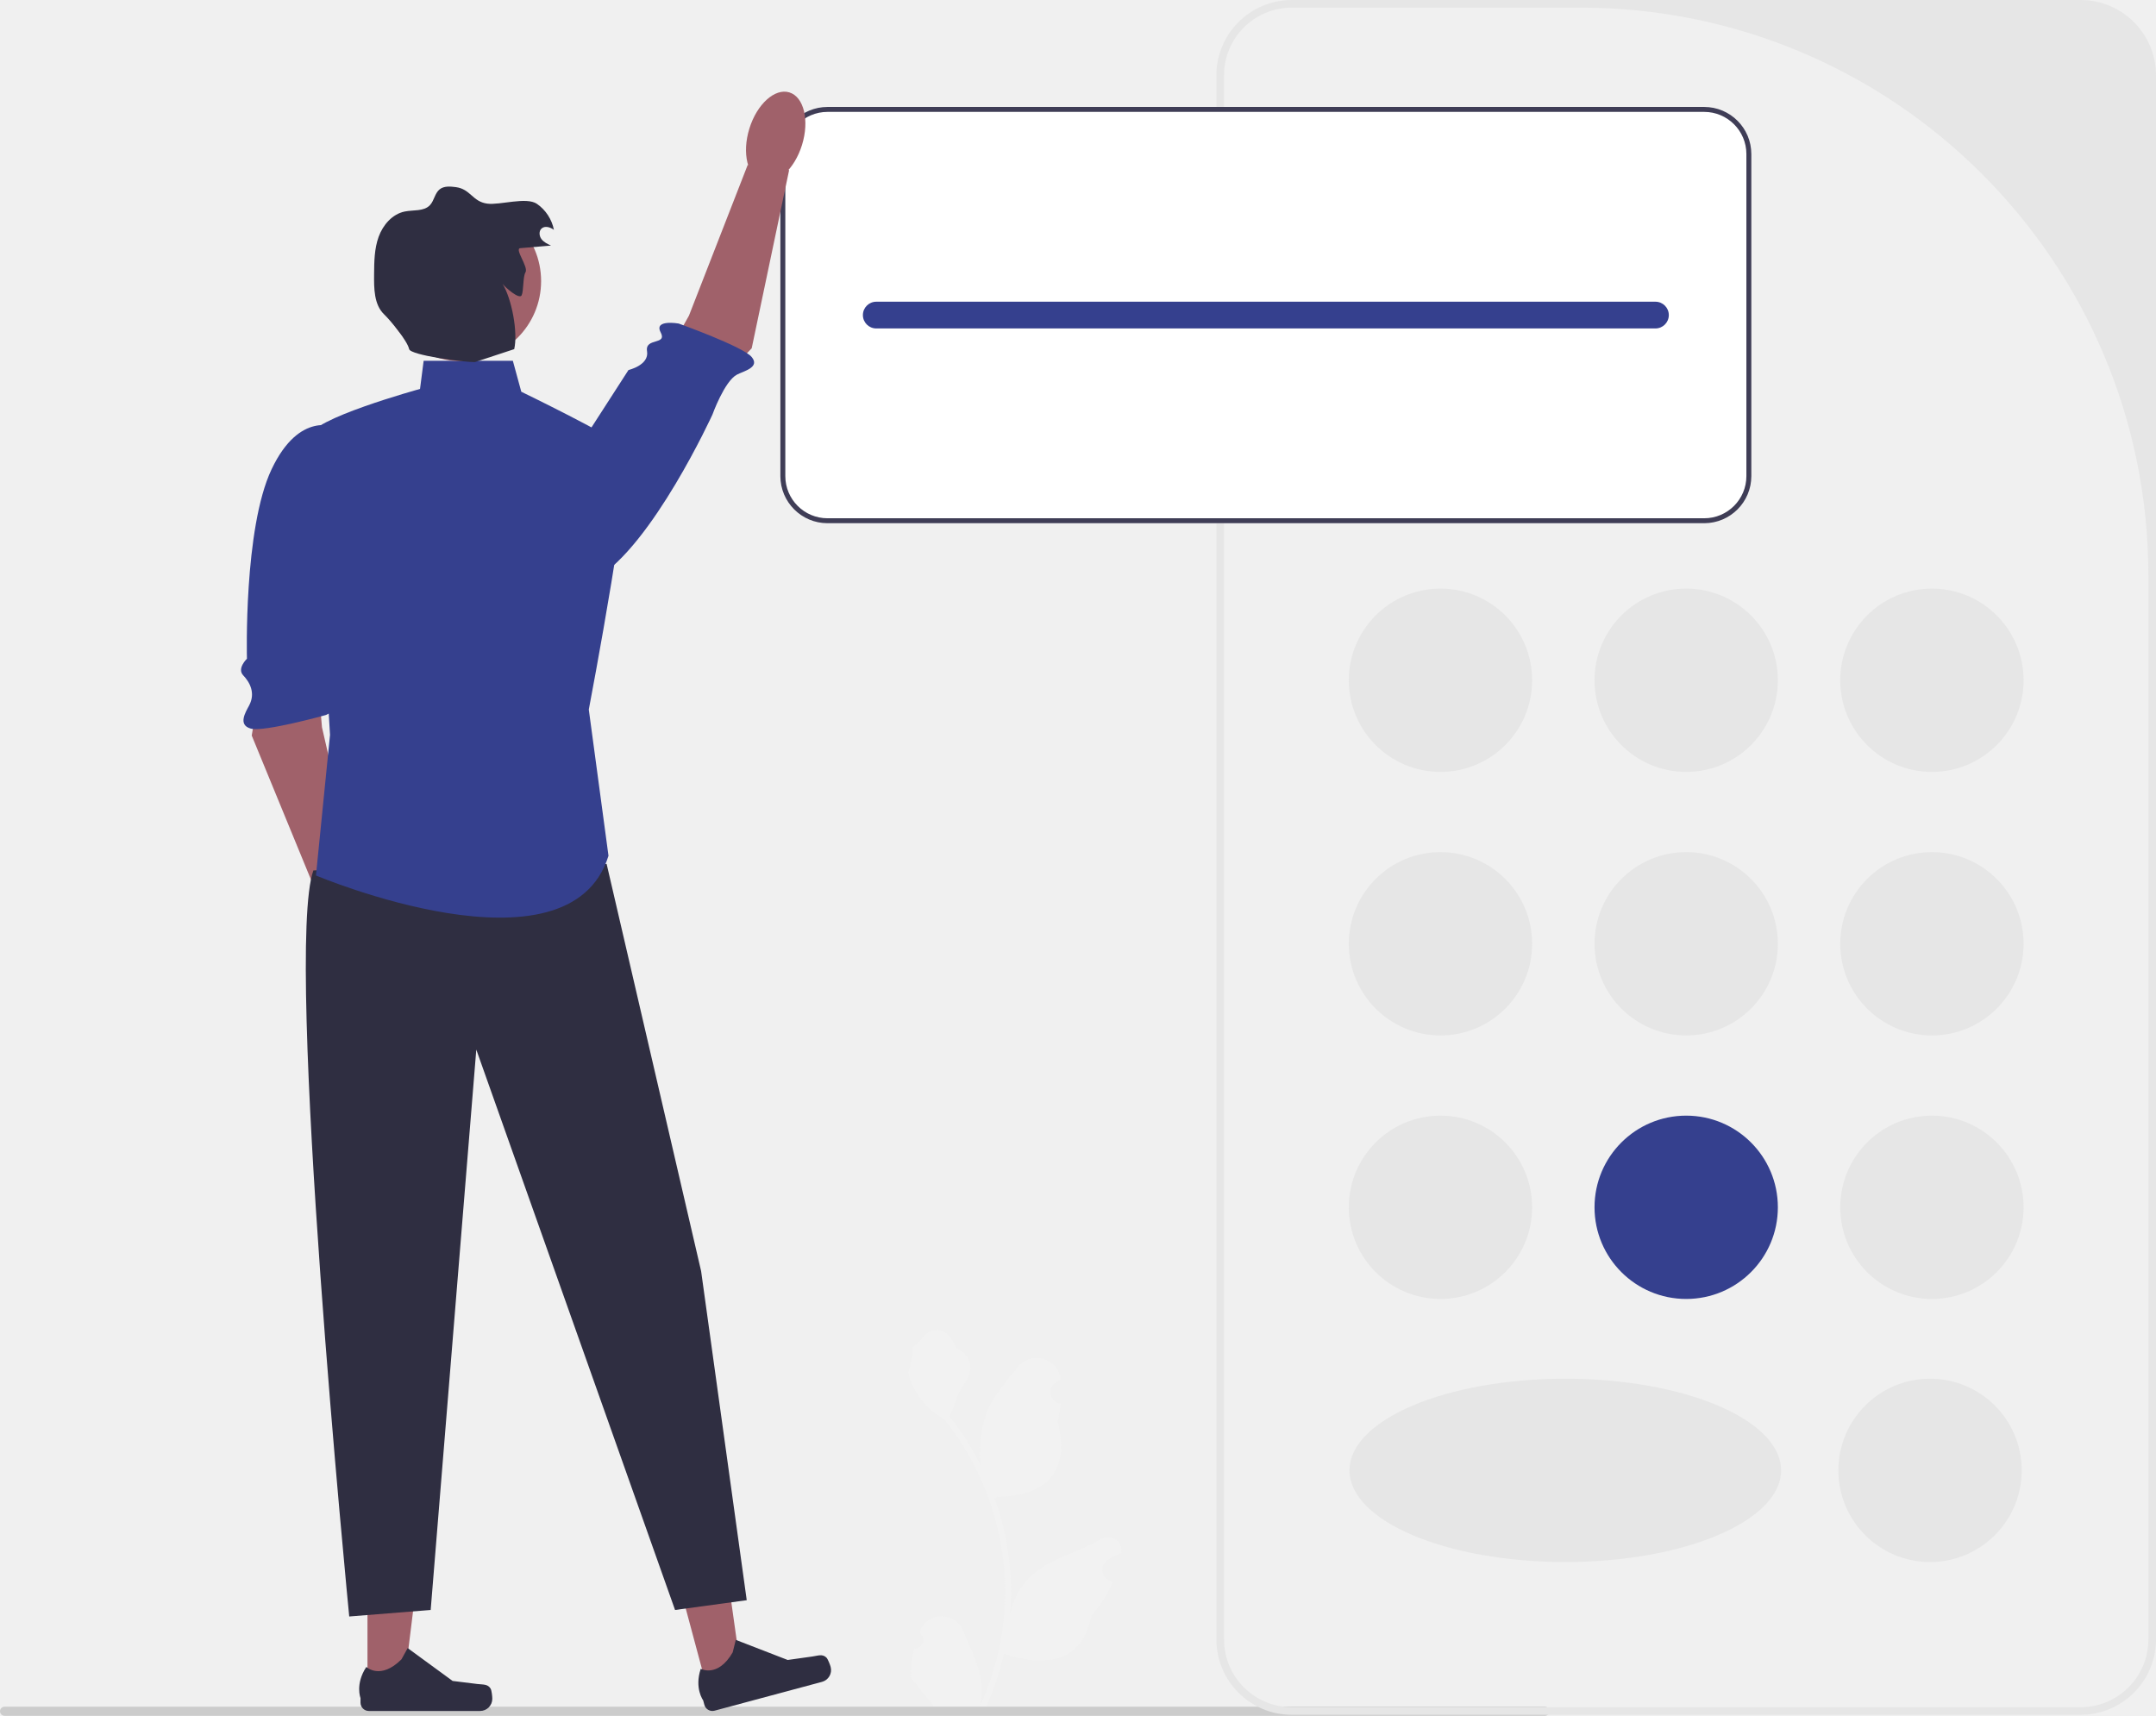
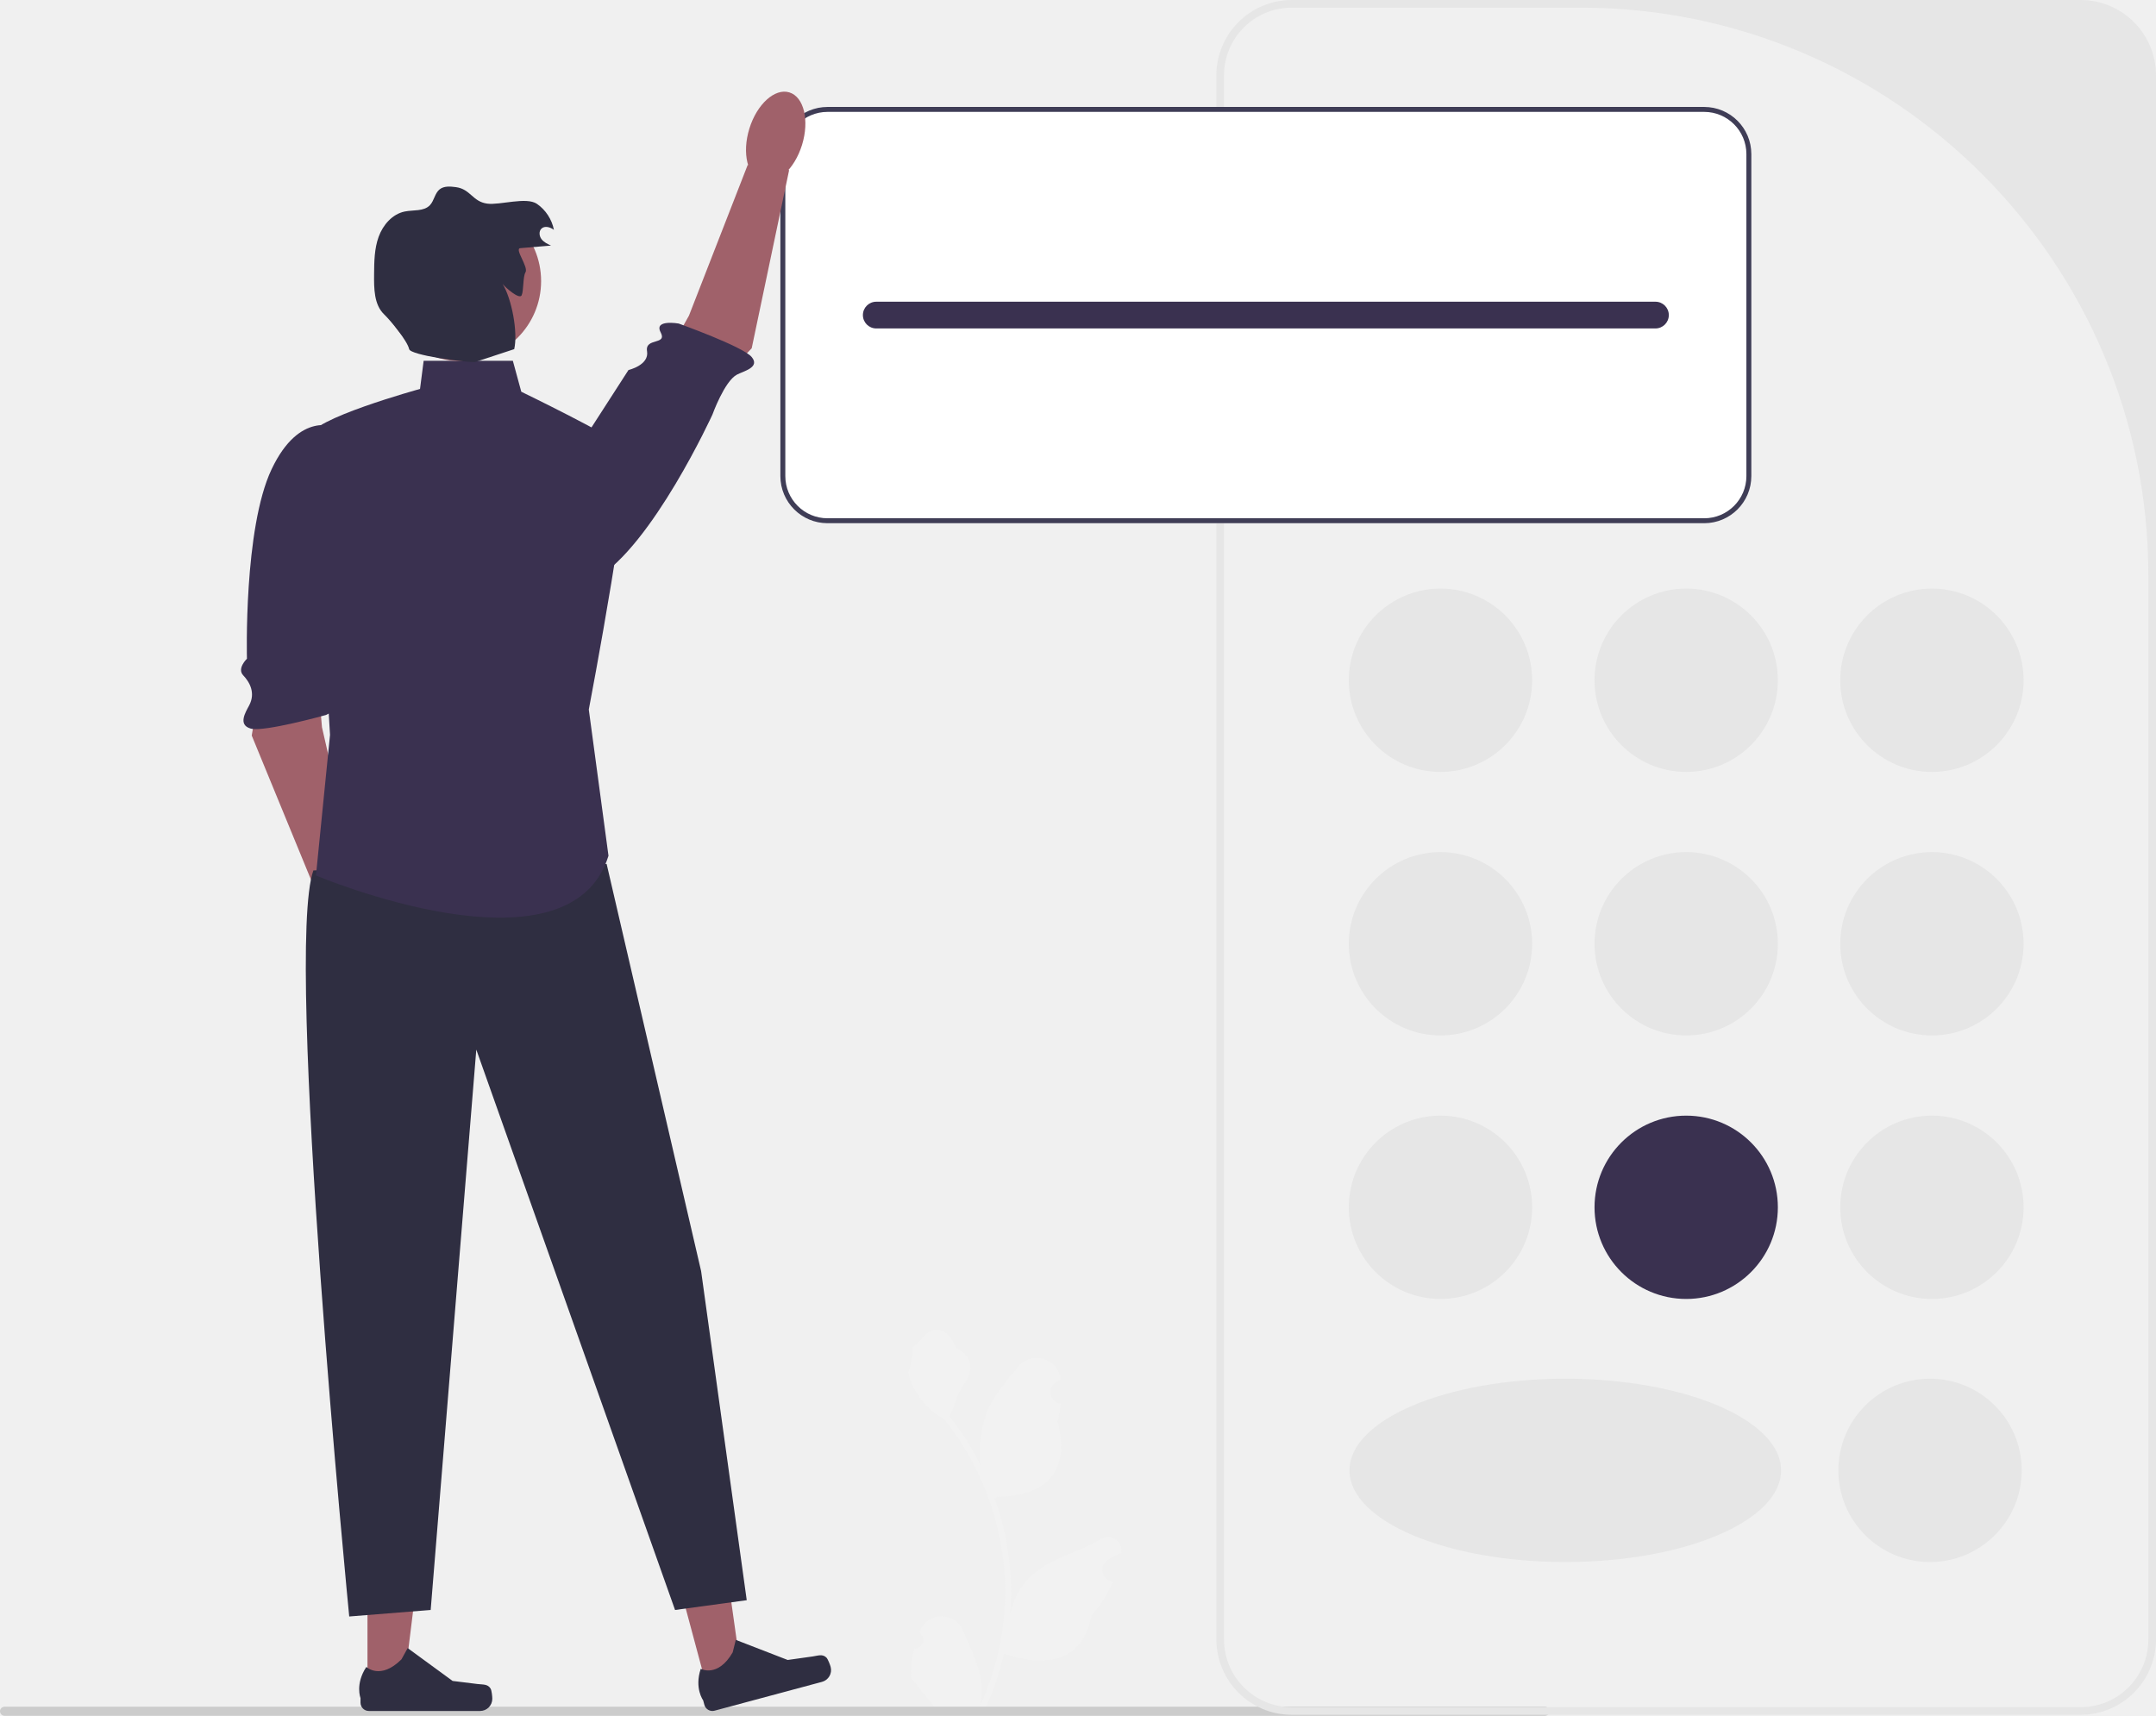
<svg xmlns="http://www.w3.org/2000/svg" width="564.468" height="449.265" viewBox="0 0 564.468 449.265">
  <path d="M239.346,431.63c2.066,.129,3.208-2.437,1.645-3.933l-.155-.618c.02-.05,.041-.099,.062-.148,2.089-4.982,9.17-4.947,11.241,.042,1.839,4.428,4.179,8.864,4.756,13.546,.258,2.067,.142,4.172-.316,6.2,4.308-9.411,6.575-19.687,6.575-30.021,0-2.597-.142-5.193-.433-7.783-.239-2.119-.568-4.224-.995-6.31-2.306-11.277-7.299-22.018-14.5-30.99-3.462-1.892-6.349-4.851-8.093-8.397-.626-1.279-1.117-2.655-1.35-4.056,.394,.052,1.486-5.949,1.188-6.317,.549-.833,1.532-1.247,2.131-2.06,2.982-4.043,7.091-3.337,9.236,2.157,4.582,2.313,4.627,6.148,1.815,9.837-1.789,2.347-2.035,5.522-3.604,8.035,.162,.207,.329,.407,.491,.614,2.961,3.798,5.522,7.88,7.681,12.169-.61-4.766,.291-10.508,1.826-14.21,1.748-4.217,5.025-7.769,7.91-11.415,3.466-4.379,10.573-2.468,11.184,3.083,.006,.054,.012,.107,.017,.161-.429,.242-.848,.499-1.259,.77-2.339,1.547-1.531,5.174,1.241,5.602l.063,.01c-.155,1.544-.42,3.074-.807,4.579,3.702,14.316-4.29,19.53-15.701,19.764-.252,.129-.497,.258-.749,.381,1.156,3.255,2.08,6.594,2.764,9.979,.614,2.99,1.04,6.013,1.279,9.049,.297,3.83,.271,7.68-.052,11.503l.019-.136c.82-4.211,3.107-8.145,6.427-10.87,4.946-4.063,11.933-5.559,17.268-8.824,2.568-1.572,5.859,.459,5.411,3.437l-.022,.143c-.794,.323-1.569,.698-2.319,1.117-.429,.242-.848,.499-1.259,.77-2.339,1.547-1.531,5.174,1.241,5.602l.063,.01c.045,.006,.084,.013,.129,.019-1.363,3.236-3.262,6.239-5.639,8.829-2.315,12.497-12.256,13.683-22.89,10.044h-.006c-1.163,5.064-2.861,10.011-5.044,14.726h-18.02c-.065-.2-.123-.407-.181-.607,1.666,.103,3.346,.006,4.986-.297-1.337-1.641-2.674-3.294-4.011-4.935-.032-.032-.058-.065-.084-.097-.678-.84-1.363-1.673-2.041-2.512l-0-.001c-.042-2.578,.267-5.147,.879-7.64l.001-0Z" fill="#f2f2f2" />
  <path d="M0,448.075c0,.66,.53,1.19,1.19,1.19H404.48c.66,0,1.19-.53,1.19-1.19,0-.66-.53-1.19-1.19-1.19H1.19c-.66,0-1.19,.53-1.19,1.19Z" fill="#ccc" />
  <path d="M544.743,449h-206.551c-10.876,0-19.724-8.849-19.724-19.725V19.725c0-10.876,8.848-19.725,19.724-19.725h206.551c10.876,0,19.725,8.849,19.725,19.725V429.275c0,10.876-8.849,19.725-19.725,19.725ZM338.192,2c-9.789,0-17.724,7.935-17.724,17.724V429.275c0,9.789,7.936,17.725,17.725,17.725h206.551c9.789,0,17.725-7.936,17.725-17.725V150.705c0-82.127-66.577-148.705-148.705-148.705h-75.571Z" fill="#e6e6e6" />
  <g>
    <circle cx="377.134" cy="178.118" r="24" fill="#e6e6e6" />
    <circle cx="505.801" cy="178.118" r="24" fill="#e6e6e6" />
    <circle cx="441.467" cy="178.118" r="24" fill="#e6e6e6" />
  </g>
  <circle cx="377.134" cy="247.118" r="24" fill="#e6e6e6" />
  <circle cx="505.801" cy="247.118" r="24" fill="#e6e6e6" />
  <circle cx="441.467" cy="247.118" r="24" fill="#e6e6e6" />
  <circle cx="377.134" cy="316.118" r="24" fill="#e6e6e6" />
  <circle cx="505.31" cy="385" r="24" fill="#e6e6e6" />
  <ellipse cx="409.81" cy="385" rx="56.5" ry="24" fill="#e6e6e6" />
  <circle cx="505.801" cy="316.118" r="24" fill="#e6e6e6" />
-   <circle cx="441.467" cy="316.118" r="24" fill="#35408e" />
+   <circle cx="441.467" cy="316.118" r="24" fill="#3a3150" />
  <path d="M446.184,28H216.65c-6.806,0-12.34,5.534-12.34,12.34V124.66c0,6.806,5.534,12.34,12.34,12.34h229.534c6.806,0,12.34-5.534,12.34-12.34V40.34c0-6.806-5.534-12.34-12.34-12.34Z" fill="#fff" />
  <path d="M446.184,28H216.65c-6.806,0-12.34,5.534-12.34,12.34V124.66c0,6.806,5.534,12.34,12.34,12.34h229.534c6.806,0,12.34-5.534,12.34-12.34V40.34c0-6.806-5.534-12.34-12.34-12.34Zm11.043,96.66c0,6.092-4.95,11.043-11.043,11.043H216.65c-6.092,0-11.043-4.95-11.043-11.043V40.34c0-6.092,4.95-11.043,11.043-11.043h229.534c6.092,0,11.043,4.95,11.043,11.043V124.66Z" fill="#3f3d56" />
-   <rect x="225.917" y="79" width="211" height="7" rx="3.5" ry="3.5" fill="#35408e" />
+   <rect x="225.917" y="79" width="211" height="7" rx="3.5" ry="3.5" fill="#3a3150" />
  <g>
    <g>
      <polygon points="67.952 180.421 65.908 192.596 84.038 236.7 93.766 231.699 84.298 190.427 82.937 174.676 67.952 180.421" fill="#a0616a" />
-       <path d="M87.966,111.929s-9.493-4.598-16.859,10.939c-7.366,15.537-6.454,49.614-6.454,49.614,0,0-2.682,2.554-.98,4.342s3.29,4.626,1.553,7.897c-.915,1.724-3.034,5.097,.435,6.055,3.469,.958,19.698-3.568,19.698-3.568,0,0,6.068-2.718,2.62-4.549-3.448-1.831,1.408-12.905,1.408-12.905l4.012-31.991-5.435-25.833Z" fill="#35408e" />
+       <path d="M87.966,111.929s-9.493-4.598-16.859,10.939c-7.366,15.537-6.454,49.614-6.454,49.614,0,0-2.682,2.554-.98,4.342s3.29,4.626,1.553,7.897c-.915,1.724-3.034,5.097,.435,6.055,3.469,.958,19.698-3.568,19.698-3.568,0,0,6.068-2.718,2.62-4.549-3.448-1.831,1.408-12.905,1.408-12.905l4.012-31.991-5.435-25.833Z" fill="#3a3150" />
      <ellipse cx="91.852" cy="241.931" rx="7.217" ry="12.155" transform="translate(-66.97226 37.62166) rotate(-17.07063)" fill="#a0616a" />
    </g>
    <g>
      <polygon points="185.278 442.57 194.364 440.131 189.282 403.923 175.872 407.522 185.278 442.57" fill="#a0616a" />
      <path d="M216.354,434.01h0c.411,.401,.973,1.898,1.121,2.453h0c.457,1.703-.553,3.454-2.256,3.911l-28.14,7.551c-1.162,.312-2.357-.377-2.668-1.539l-.314-1.172s-2.337-3.148-.635-8.257c0,0,4.474,2.442,8.368-4.308l.807-3.265,13.591,5.261,6.506-.915c1.423-.2,2.592-.724,3.621,.28Z" fill="#2f2e41" />
    </g>
    <g>
      <polygon points="96.211 442.361 105.619 442.36 110.095 406.072 96.209 406.073 96.211 442.361" fill="#a0616a" />
      <path d="M128.444,442.148h0c.293,.493,.447,2.086,.447,2.659h0c0,1.763-1.43,3.193-3.193,3.193h-29.135c-1.203,0-2.178-.975-2.178-2.178v-1.213s-1.441-3.646,1.526-8.139c0,0,3.688,3.518,9.199-1.992l1.625-2.944,11.764,8.603,6.52,.803c1.427,.176,2.691-.027,3.425,1.209Z" fill="#2f2e41" />
    </g>
    <path d="M158.823,226.205l24.739,106.632,11.943,86.159-18.767,2.559-52.037-146.726-11.943,146.726-21.326,1.706s-17.061-174.024-9.384-195.35l76.775-1.706Z" fill="#2f2e41" />
    <g>
      <polygon points="188.269 100.115 196.805 91.196 206.607 44.529 195.751 43.196 180.377 82.65 172.647 96.441 188.269 100.115" fill="#a0616a" />
-       <path d="M133.21,145.505s7.988,14.729,22.815,6.022c14.827-8.708,30.508-42.992,30.508-42.992,0,0,3.131-8.715,6.407-10.444,1.726-.911,6.168-1.894,3.838-4.636-2.33-2.743-19.09-8.739-19.09-8.739,0,0-6.547-1.164-4.725,2.289,1.822,3.453-4.162,1.314-3.558,4.968,.604,3.654-4.862,4.913-4.862,4.913l-31.333,48.62Z" fill="#35408e" />
+       <path d="M133.21,145.505s7.988,14.729,22.815,6.022c14.827-8.708,30.508-42.992,30.508-42.992,0,0,3.131-8.715,6.407-10.444,1.726-.911,6.168-1.894,3.838-4.636-2.33-2.743-19.09-8.739-19.09-8.739,0,0-6.547-1.164-4.725,2.289,1.822,3.453-4.162,1.314-3.558,4.968,.604,3.654-4.862,4.913-4.862,4.913l-31.333,48.62Z" fill="#3a3150" />
      <ellipse cx="203.087" cy="35.81" rx="12.155" ry="7.217" transform="translate(109.0197 219.3257) rotate(-72.86125)" fill="#a0616a" />
    </g>
-     <path d="M134.271,94.473h-23.356l-.945,7.364s-29.456,8.101-28.72,12.519,5.155,78.059,5.155,78.059l-3.682,36.82s66.277,27.984,76.587-5.155l-5.155-38.293s12.519-65.54,9.573-68.486c-2.946-2.946-27.247-14.728-27.247-14.728l-2.209-8.101Z" fill="#35408e" />
+     <path d="M134.271,94.473h-23.356l-.945,7.364s-29.456,8.101-28.72,12.519,5.155,78.059,5.155,78.059l-3.682,36.82s66.277,27.984,76.587-5.155l-5.155-38.293s12.519-65.54,9.573-68.486c-2.946-2.946-27.247-14.728-27.247-14.728l-2.209-8.101Z" fill="#3a3150" />
    <circle cx="120.704" cy="73.601" r="20.964" fill="#a0616a" />
    <path d="M136.229,64.978c2.679-.226,5.357-.453,8.036-.679-.921-.422-1.88-.874-2.493-1.68-.613-.806-.74-2.08,.001-2.77,.866-.807,2.3-.379,3.246,.331-.521-2.721-2.145-5.214-4.423-6.79-2.783-1.925-9.668,.37-13.023-.072-3.871-.51-4.354-3.811-8.226-4.321-1.459-.192-3.101-.337-4.249,.585-1.273,1.022-1.415,2.955-2.538,4.14-1.603,1.692-4.351,1.193-6.632,1.669-3.231,.674-5.667,3.508-6.792,6.611s-1.166,6.479-1.195,9.78c-.032,3.699-.044,7.982,2.632,10.537,1.63,1.557,6.07,6.897,6.55,9.099,.341,1.564,14.234,3.469,17.245,3.382l10.263-3.382c1.009-4.441-.66-13.227-3.058-17.099,.79,1.043,4.442,4.183,5,3s.305-4.892,1-6c.877-1.399-2.988-6.201-1.343-6.34Z" fill="#2f2e41" />
  </g>
</svg>
